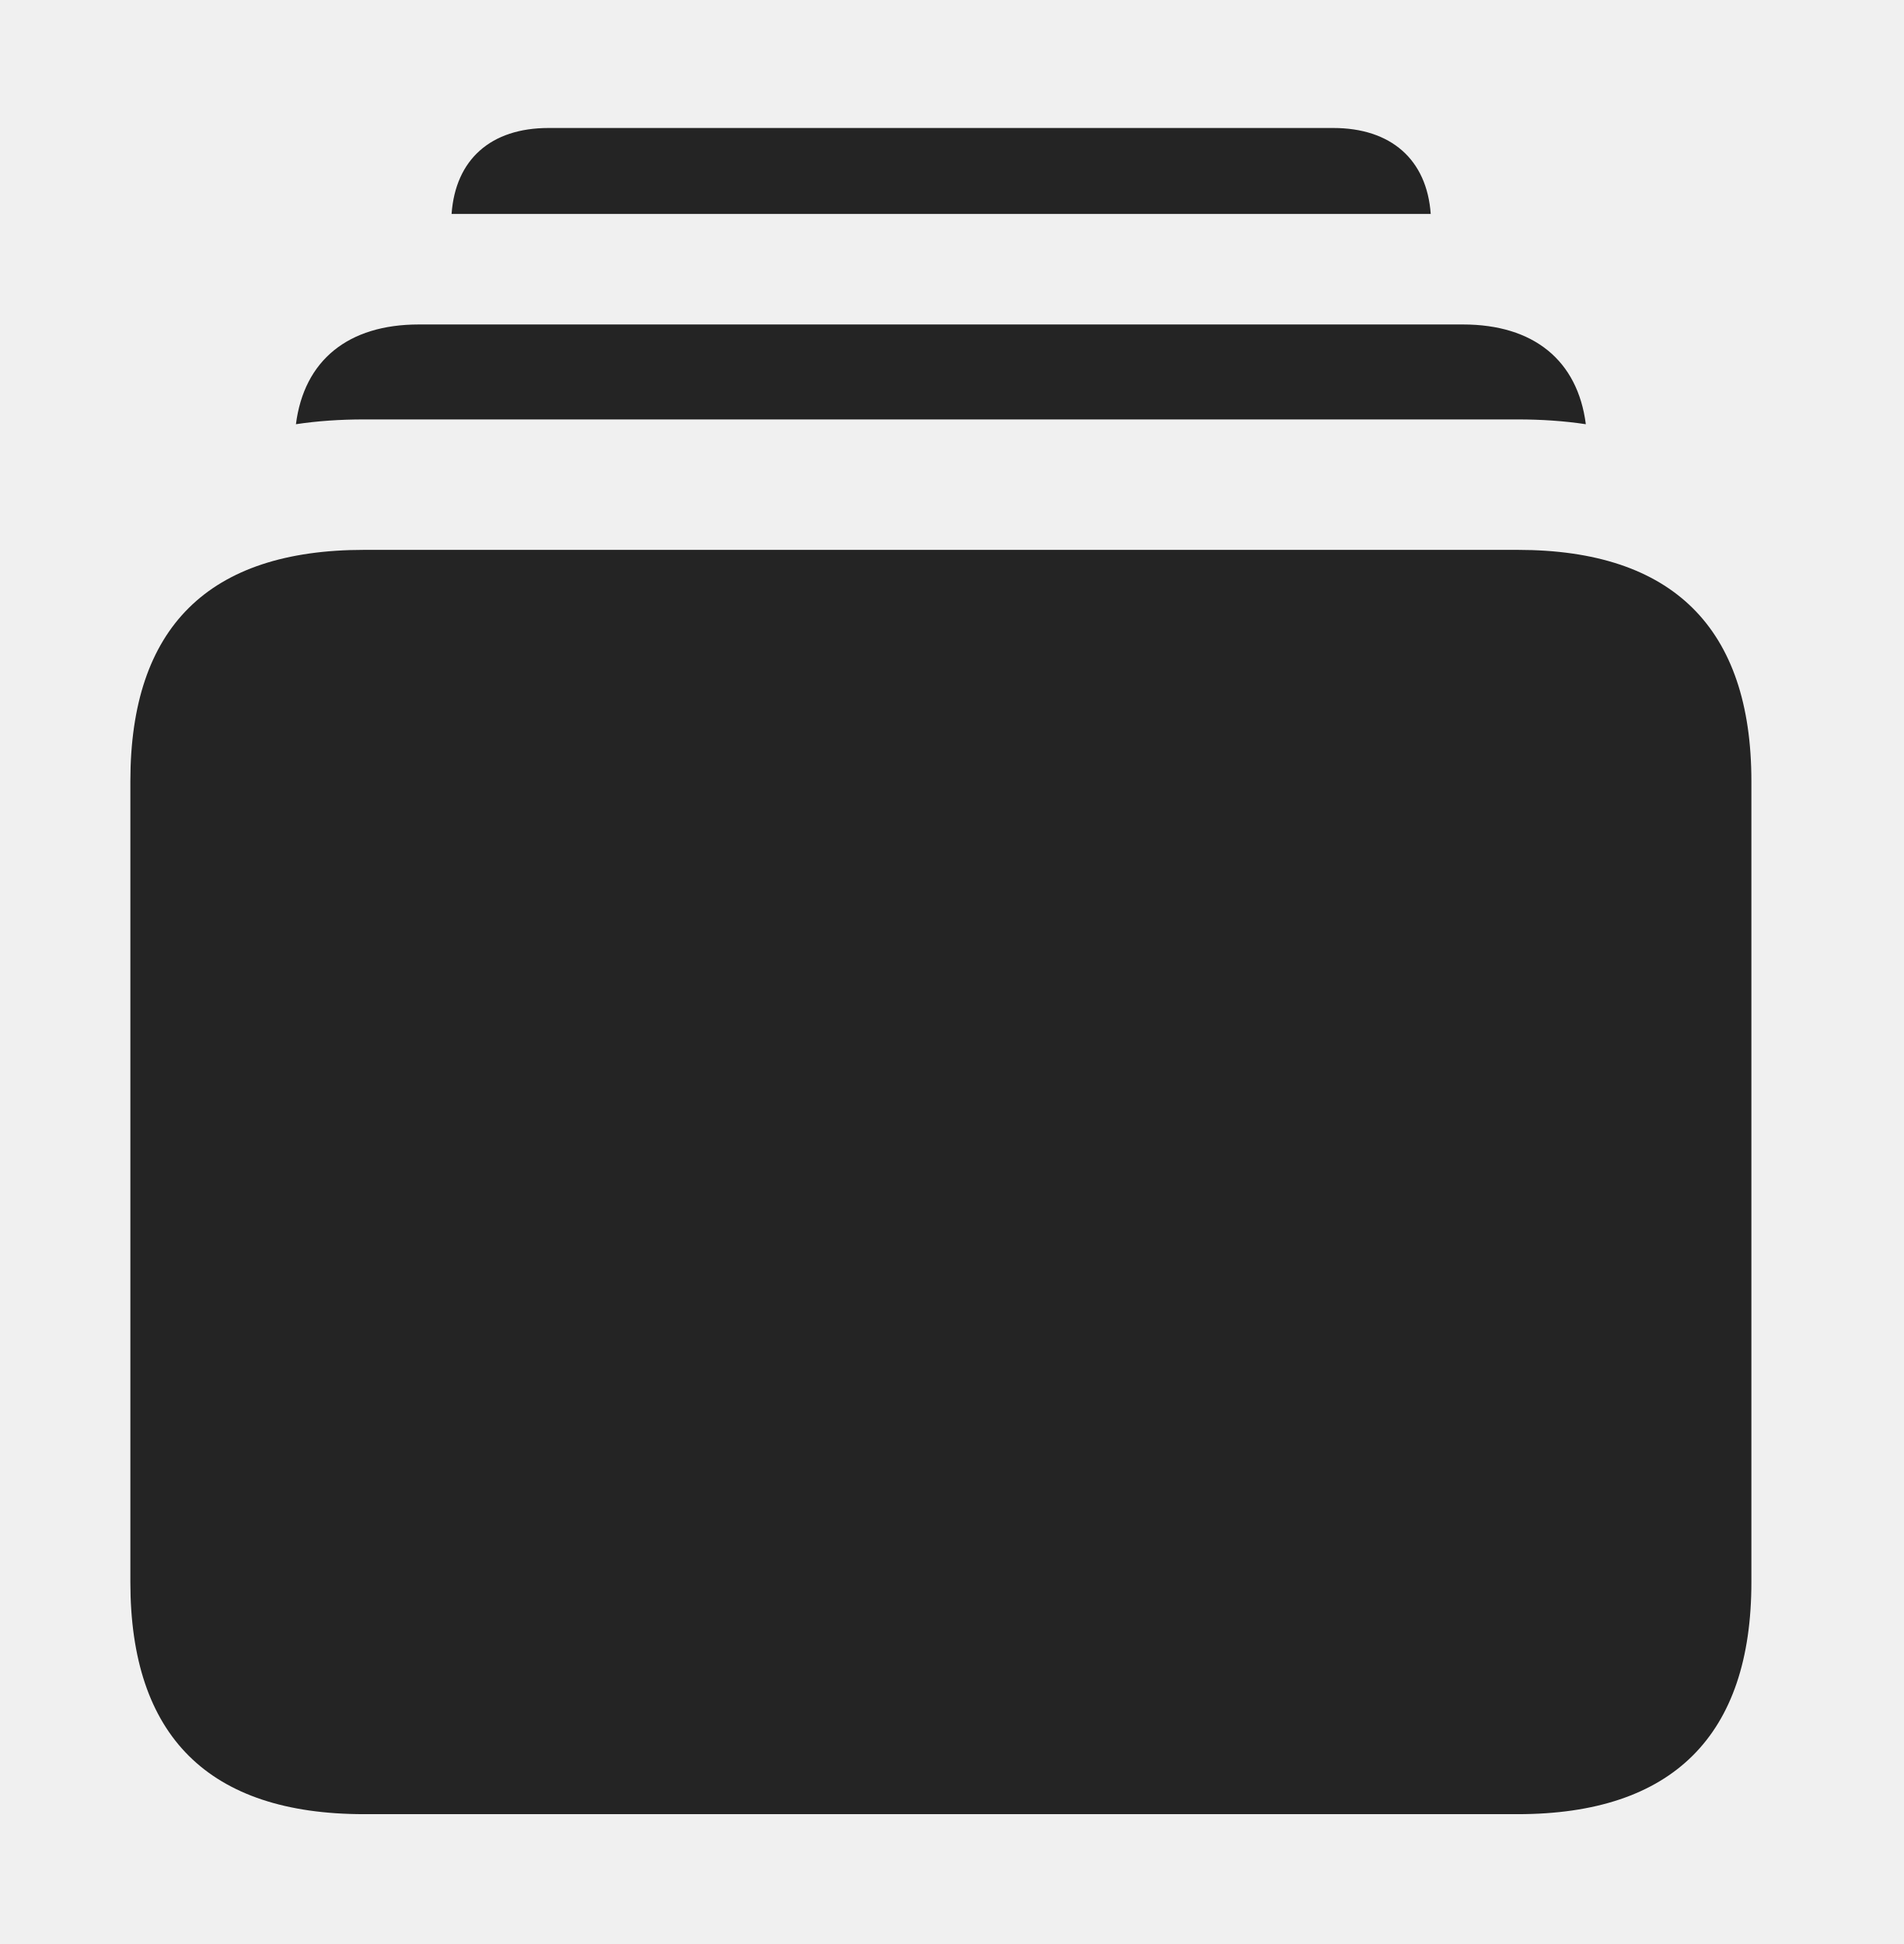
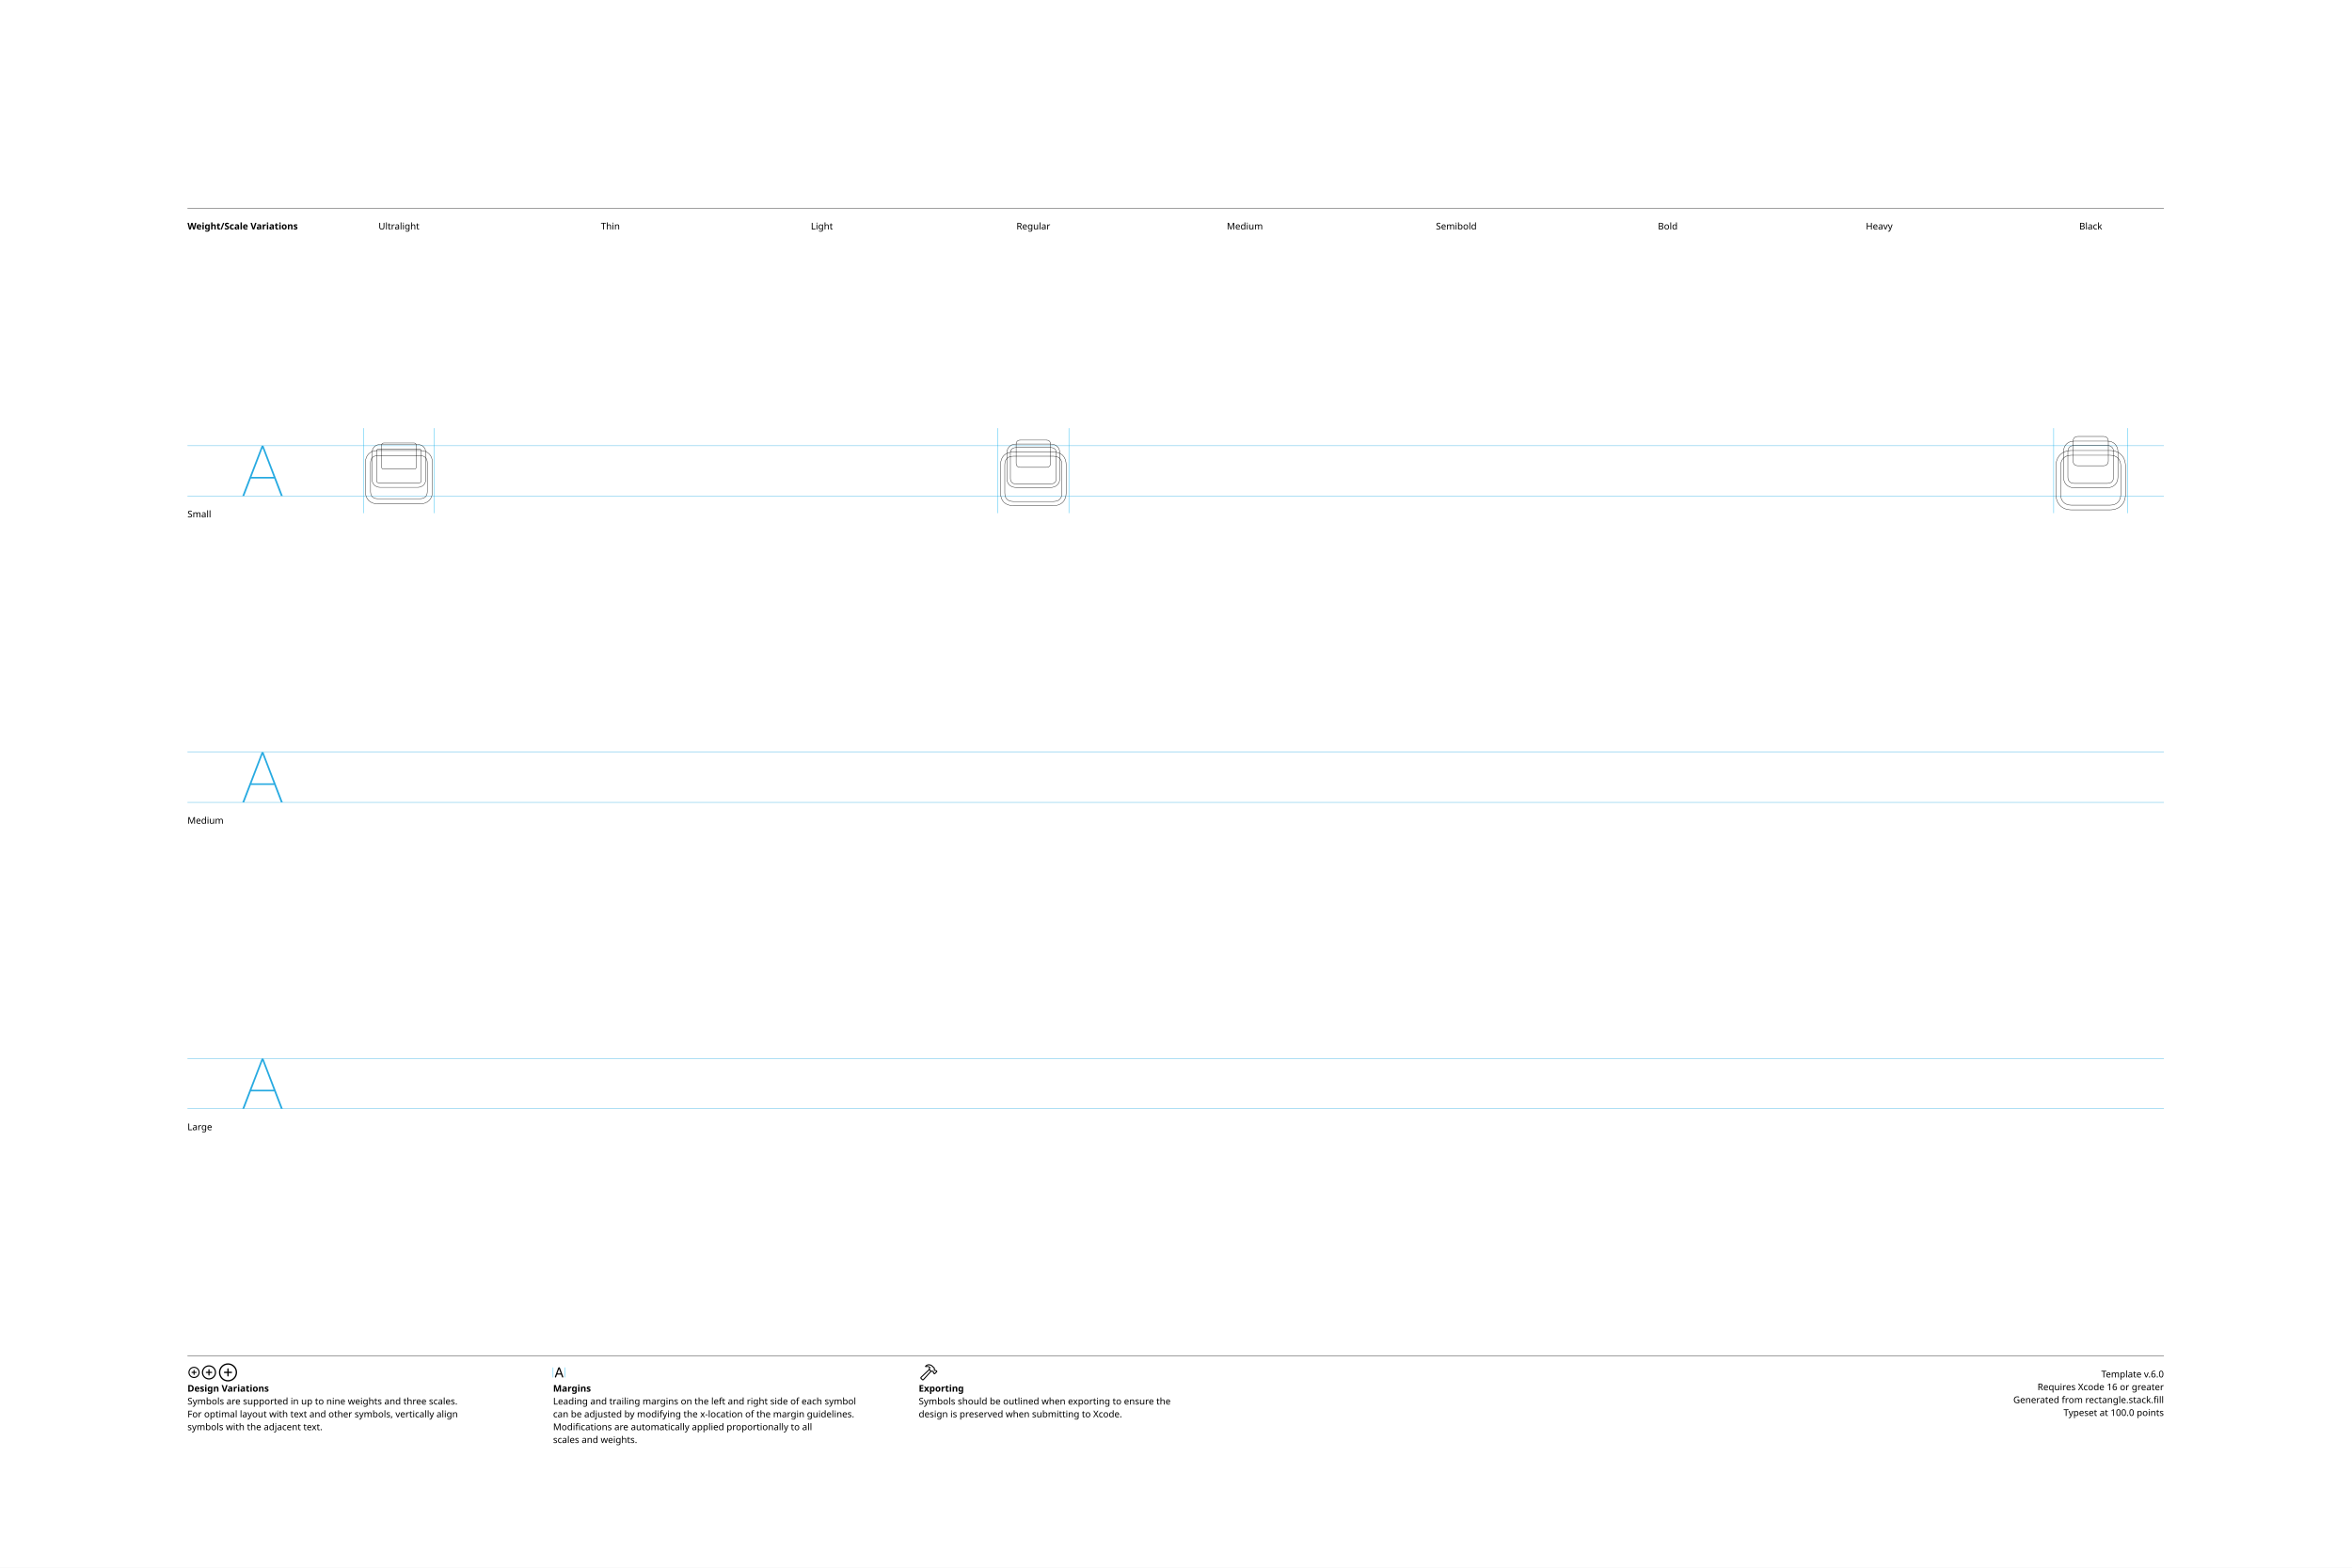
- <svg xmlns="http://www.w3.org/2000/svg" version="1.1" viewBox="0 0 30.947 31.592">
-   <g>
-     <rect height="31.592" opacity="0" width="30.947" x="0" y="0" />
-     <path d="M23.255 3.477L7.34 3.477C7.403 2.592 7.977 2.08 8.916 2.08L21.67 2.08C22.609 2.08 23.192 2.592 23.255 3.477Z" fill="black" fill-opacity="0.85" />
-     <path d="M25.776 6.894C25.426 6.841 25.055 6.816 24.668 6.816L5.918 6.816C5.531 6.816 5.16 6.841 4.81 6.894C4.943 5.855 5.659 5.273 6.807 5.273L23.779 5.273C24.927 5.273 25.643 5.856 25.776 6.894Z" fill="black" fill-opacity="0.85" />
-     <path d="M5.918 29.482L24.668 29.482C27.188 29.482 28.467 28.203 28.467 25.713L28.467 12.695C28.467 10.205 27.188 8.936 24.668 8.936L5.918 8.936C3.389 8.936 2.119 10.195 2.119 12.695L2.119 25.713C2.119 28.213 3.389 29.482 5.918 29.482Z" fill="black" fill-opacity="0.85" />
+ <svg xmlns="http://www.w3.org/2000/svg" version="1.1" viewBox="0 0 3300 2200">
+   <style>.monochrome-0 {-sfsymbols-motion-group:2;-sfsymbols-layer-tags:rectangle.stack.fill}
+ .monochrome-1 {opacity:0.0;-sfsymbols-clear-behind:true;-sfsymbols-motion-group:1;-sfsymbols-layer-tags:rectangle.stack.fill}
+ .monochrome-2 {-sfsymbols-motion-group:1;-sfsymbols-layer-tags:rectangle.stack.fill}
+ .monochrome-3 {opacity:0.0;-sfsymbols-clear-behind:true;-sfsymbols-motion-group:0;-sfsymbols-layer-tags:rectangle.stack.fill}
+ .monochrome-4 {-sfsymbols-motion-group:0;-sfsymbols-layer-tags:rectangle.stack.fill}
+ 
+ .multicolor-0:tintColor {-sfsymbols-motion-group:2;-sfsymbols-layer-tags:rectangle.stack.fill}
+ .multicolor-1:tintColor {opacity:0.0;-sfsymbols-clear-behind:true;-sfsymbols-motion-group:1;-sfsymbols-layer-tags:rectangle.stack.fill}
+ .multicolor-2:tintColor {-sfsymbols-motion-group:1;-sfsymbols-layer-tags:rectangle.stack.fill}
+ .multicolor-3:tintColor {opacity:0.0;-sfsymbols-clear-behind:true;-sfsymbols-motion-group:0;-sfsymbols-layer-tags:rectangle.stack.fill}
+ .multicolor-4:tintColor {-sfsymbols-motion-group:0;-sfsymbols-layer-tags:rectangle.stack.fill}
+ 
+ .hierarchical-0:primary {-sfsymbols-motion-group:2;-sfsymbols-layer-tags:rectangle.stack.fill}
+ .hierarchical-1:primary {opacity:0.0;-sfsymbols-clear-behind:true;-sfsymbols-motion-group:1;-sfsymbols-layer-tags:rectangle.stack.fill}
+ .hierarchical-2:primary {-sfsymbols-motion-group:1;-sfsymbols-layer-tags:rectangle.stack.fill}
+ .hierarchical-3:primary {opacity:0.0;-sfsymbols-clear-behind:true;-sfsymbols-motion-group:0;-sfsymbols-layer-tags:rectangle.stack.fill}
+ .hierarchical-4:primary {-sfsymbols-motion-group:0;-sfsymbols-layer-tags:rectangle.stack.fill}
+ 
+ .SFSymbolsPreviewWireframe {fill:none;opacity:1.0;stroke:black;stroke-width:0.5}
+ </style>
+   <g id="Notes">
+     <rect height="2200" id="artboard" style="fill:white;opacity:1" width="3300" x="0" y="0" />
+     <line style="fill:none;stroke:black;opacity:1;stroke-width:0.5;" x1="263" x2="3036" y1="292" y2="292" />
+     <text style="stroke:none;fill:black;font-family:sans-serif;font-size:13;font-weight:bold;" transform="matrix(1 0 0 1 263 322)">Weight/Scale Variations</text>
+     <text style="stroke:none;fill:black;font-family:sans-serif;font-size:13;text-anchor:middle;" transform="matrix(1 0 0 1 559.711 322)">Ultralight</text>
+     <text style="stroke:none;fill:black;font-family:sans-serif;font-size:13;text-anchor:middle;" transform="matrix(1 0 0 1 856.422 322)">Thin</text>
+     <text style="stroke:none;fill:black;font-family:sans-serif;font-size:13;text-anchor:middle;" transform="matrix(1 0 0 1 1153.13 322)">Light</text>
+     <text style="stroke:none;fill:black;font-family:sans-serif;font-size:13;text-anchor:middle;" transform="matrix(1 0 0 1 1449.84 322)">Regular</text>
+     <text style="stroke:none;fill:black;font-family:sans-serif;font-size:13;text-anchor:middle;" transform="matrix(1 0 0 1 1746.56 322)">Medium</text>
+     <text style="stroke:none;fill:black;font-family:sans-serif;font-size:13;text-anchor:middle;" transform="matrix(1 0 0 1 2043.27 322)">Semibold</text>
+     <text style="stroke:none;fill:black;font-family:sans-serif;font-size:13;text-anchor:middle;" transform="matrix(1 0 0 1 2339.98 322)">Bold</text>
+     <text style="stroke:none;fill:black;font-family:sans-serif;font-size:13;text-anchor:middle;" transform="matrix(1 0 0 1 2636.69 322)">Heavy</text>
+     <text style="stroke:none;fill:black;font-family:sans-serif;font-size:13;text-anchor:middle;" transform="matrix(1 0 0 1 2933.4 322)">Black</text>
+     <line style="fill:none;stroke:black;opacity:1;stroke-width:0.5;" x1="263" x2="3036" y1="1903" y2="1903" />
+     <g transform="matrix(0.2 0 0 0.2 263 1933)">
+       <path d="m46.24 4.15c21.777 0 39.453-17.627 39.453-39.404s-17.676-39.404-39.453-39.404c-21.729 0-39.404 17.627-39.404 39.404s17.676 39.404 39.404 39.404Zm0-7.422c-17.676 0-31.934-14.307-31.934-31.982s14.258-31.982 31.934-31.982 31.982 14.307 31.982 31.982-14.307 31.982-31.982 31.982Zm-17.969-31.982c0 2.148 1.514 3.613 3.76 3.613h10.498v10.596c0 2.197 1.465 3.711 3.613 3.711 2.246 0 3.711-1.514 3.711-3.711v-10.596h10.596c2.197 0 3.711-1.465 3.711-3.613 0-2.197-1.514-3.711-3.711-3.711h-10.596v-10.547c0-2.246-1.465-3.76-3.711-3.76-2.148 0-3.613 1.514-3.613 3.76v10.547h-10.498c-2.246 0-3.76 1.514-3.76 3.711Z" />
+     </g>
+     <g transform="matrix(0.2 0 0 0.2 281.506 1933)">
+       <path d="m58.545 14.551c27.49 0 49.805-22.314 49.805-49.805s-22.314-49.805-49.805-49.805-49.805 22.314-49.805 49.805 22.314 49.805 49.805 49.805Zm0-8.301c-22.949 0-41.504-18.555-41.504-41.504s18.555-41.504 41.504-41.504 41.504 18.555 41.504 41.504-18.555 41.504-41.504 41.504Zm-22.656-41.504c0 2.393 1.66 4.004 4.15 4.004h14.355v14.404c0 2.441 1.66 4.15 4.053 4.15 2.441 0 4.15-1.66 4.15-4.15v-14.404h14.404c2.441 0 4.15-1.611 4.15-4.004 0-2.441-1.709-4.15-4.15-4.15h-14.404v-14.355c0-2.49-1.709-4.199-4.15-4.199-2.393 0-4.053 1.709-4.053 4.199v14.355h-14.355c-2.49 0-4.15 1.709-4.15 4.15Z" />
+     </g>
+     <g transform="matrix(0.2 0 0 0.2 304.924 1933)">
+       <path d="m74.853 28.32c35.107 0 63.623-28.467 63.623-63.574s-28.516-63.623-63.623-63.623-63.574 28.516-63.574 63.623 28.467 63.574 63.574 63.574Zm0-9.082c-30.127 0-54.492-24.365-54.492-54.492s24.365-54.492 54.492-54.492 54.492 24.365 54.492 54.492-24.365 54.492-54.492 54.492Zm-28.857-54.492c0 2.588 1.855 4.395 4.59 4.395h19.727v19.775c0 2.686 1.855 4.59 4.443 4.59 2.686 0 4.541-1.855 4.541-4.59v-19.775h19.775c2.686 0 4.59-1.807 4.59-4.395 0-2.734-1.855-4.59-4.59-4.59h-19.775v-19.727c0-2.734-1.855-4.639-4.541-4.639-2.588 0-4.443 1.904-4.443 4.639v19.727h-19.727c-2.734 0-4.59 1.855-4.59 4.59Z" />
+     </g>
+     <text style="stroke:none;fill:black;font-family:sans-serif;font-size:13;font-weight:bold;" transform="matrix(1 0 0 1 263 1953)">Design Variations</text>
+     <text style="stroke:none;fill:black;font-family:sans-serif;font-size:13;" transform="matrix(1 0 0 1 263 1971)">Symbols are supported in up to nine weights and three scales.</text>
+     <text style="stroke:none;fill:black;font-family:sans-serif;font-size:13;" transform="matrix(1 0 0 1 263 1989)">For optimal layout with text and other symbols, vertically align</text>
+     <text style="stroke:none;fill:black;font-family:sans-serif;font-size:13;" transform="matrix(1 0 0 1 263 2007)">symbols with the adjacent text.</text>
+     <line style="fill:none;stroke:#00AEEF;stroke-width:0.5;opacity:1.0;" x1="776" x2="776" y1="1919" y2="1933" />
+     <g transform="matrix(0.2 0 0 0.2 776 1933)">
+       <path d="m16.553 0.781c2.588 0 3.857-0.977 4.785-3.711l6.299-17.236h28.809l6.299 17.236c0.928 2.734 2.197 3.711 4.736 3.711 2.588 0 4.248-1.562 4.248-4.004 0-0.83-0.146-1.611-0.537-2.637l-22.9-60.986c-1.123-2.979-3.125-4.492-6.25-4.492-3.027 0-5.078 1.465-6.152 4.443l-22.9 61.084c-0.391 1.025-0.537 1.807-0.537 2.637 0 2.441 1.562 3.955 4.102 3.955Zm13.477-28.369 11.865-32.861h0.244l11.865 32.861Z" />
+     </g>
+     <line style="fill:none;stroke:#00AEEF;stroke-width:0.5;opacity:1.0;" x1="792.836" x2="792.836" y1="1919" y2="1933" />
+     <text style="stroke:none;fill:black;font-family:sans-serif;font-size:13;font-weight:bold;" transform="matrix(1 0 0 1 776 1953)">Margins</text>
+     <text style="stroke:none;fill:black;font-family:sans-serif;font-size:13;" transform="matrix(1 0 0 1 776 1971)">Leading and trailing margins on the left and right side of each symbol</text>
+     <text style="stroke:none;fill:black;font-family:sans-serif;font-size:13;" transform="matrix(1 0 0 1 776 1989)">can be adjusted by modifying the x-location of the margin guidelines.</text>
+     <text style="stroke:none;fill:black;font-family:sans-serif;font-size:13;" transform="matrix(1 0 0 1 776 2007)">Modifications are automatically applied proportionally to all</text>
+     <text style="stroke:none;fill:black;font-family:sans-serif;font-size:13;" transform="matrix(1 0 0 1 776 2025)">scales and weights.</text>
+     <g transform="matrix(0.2 0 0 0.2 1289 1933)">
+       <path d="m14.209 9.326 8.496 8.545c4.297 4.346 9.229 4.053 13.867-1.074l53.467-58.935-4.834-4.883-53.076 58.398c-1.758 2.002-3.418 2.49-5.762 0.146l-5.859-5.811c-2.344-2.295-1.807-4.004 0.195-5.811l57.373-54.004-4.883-4.834-57.959 54.443c-4.932 4.59-5.322 9.473-1.025 13.818Zm32.08-90.967c-2.1 2.051-2.246 4.932-1.074 6.885 1.172 1.807 3.467 2.979 6.689 2.148 7.324-1.709 14.941-2.002 22.07 2.686l-2.93 7.275c-1.709 4.15-0.83 7.08 1.855 9.814l11.475 11.572c2.441 2.441 4.492 2.539 7.324 2.051l5.322-0.977 3.32 3.369-0.195 2.783c-0.195 2.49 0.439 4.395 2.881 6.787l3.809 3.711c2.393 2.393 5.469 2.539 7.812 0.195l14.551-14.6c2.344-2.344 2.246-5.322-0.146-7.715l-3.857-3.809c-2.393-2.393-4.248-3.174-6.641-2.979l-2.881 0.244-3.223-3.174 1.221-5.615c0.635-2.832-0.146-5.029-3.076-7.959l-10.986-10.938c-16.699-16.602-38.867-16.211-53.32-1.758Zm7.471 1.855c12.158-8.887 28.613-7.373 39.746 3.76l12.158 12.06c1.172 1.172 1.367 2.1 1.025 3.809l-1.611 7.422 7.52 7.422 4.932-0.293c1.27-0.049 1.66 0.049 2.637 1.025l2.881 2.881-12.207 12.207-2.881-2.881c-0.977-0.977-1.123-1.367-1.074-2.686l0.342-4.883-7.471-7.422-7.617 1.27c-1.611 0.342-2.344 0.195-3.564-0.977l-10.01-10.01c-1.27-1.172-1.416-2.002-0.635-3.857l4.395-10.449c-7.812-7.275-17.969-10.4-28.125-7.422-0.781 0.195-1.074-0.439-0.439-0.977Z" />
+     </g>
+     <text style="stroke:none;fill:black;font-family:sans-serif;font-size:13;font-weight:bold;" transform="matrix(1 0 0 1 1289 1953)">Exporting</text>
+     <text style="stroke:none;fill:black;font-family:sans-serif;font-size:13;" transform="matrix(1 0 0 1 1289 1971)">Symbols should be outlined when exporting to ensure the</text>
+     <text style="stroke:none;fill:black;font-family:sans-serif;font-size:13;" transform="matrix(1 0 0 1 1289 1989)">design is preserved when submitting to Xcode.</text>
+     <text id="template-version" style="stroke:none;fill:black;font-family:sans-serif;font-size:13;text-anchor:end;" transform="matrix(1 0 0 1 3036 1933)">Template v.6.0</text>
+     <text style="stroke:none;fill:black;font-family:sans-serif;font-size:13;text-anchor:end;" transform="matrix(1 0 0 1 3036 1951)">Requires Xcode 16 or greater</text>
+     <text id="descriptive-name" style="stroke:none;fill:black;font-family:sans-serif;font-size:13;text-anchor:end;" transform="matrix(1 0 0 1 3036 1969)">Generated from rectangle.stack.fill</text>
+     <text style="stroke:none;fill:black;font-family:sans-serif;font-size:13;text-anchor:end;" transform="matrix(1 0 0 1 3036 1987)">Typeset at 100.0 points</text>
+     <text style="stroke:none;fill:black;font-family:sans-serif;font-size:13;" transform="matrix(1 0 0 1 263 726)">Small</text>
+     <text style="stroke:none;fill:black;font-family:sans-serif;font-size:13;" transform="matrix(1 0 0 1 263 1156)">Medium</text>
+     <text style="stroke:none;fill:black;font-family:sans-serif;font-size:13;" transform="matrix(1 0 0 1 263 1586)">Large</text>
+   </g>
+   <g id="Guides">
+     <g id="H-reference" style="fill:#27AAE1;stroke:none;" transform="matrix(1 0 0 1 339 696)">
+       <path d="M0.994 0L3.638 0L29.328-67.132L30.03-67.132L30.03-70.459L28.123-70.459ZM11.688-24.48L46.981-24.48L46.231-26.729L12.438-26.729ZM55.12 0L57.764 0L30.638-70.459L29.433-70.459L29.433-67.132Z" />
+     </g>
+     <line id="Baseline-S" style="fill:none;stroke:#27AAE1;opacity:1;stroke-width:0.5;" x1="263" x2="3036" y1="696" y2="696" />
+     <line id="Capline-S" style="fill:none;stroke:#27AAE1;opacity:1;stroke-width:0.5;" x1="263" x2="3036" y1="625.541" y2="625.541" />
+     <g id="H-reference" style="fill:#27AAE1;stroke:none;" transform="matrix(1 0 0 1 339 1126)">
+       <path d="M0.994 0L3.638 0L29.328-67.132L30.03-67.132L30.03-70.459L28.123-70.459ZM11.688-24.48L46.981-24.48L46.231-26.729L12.438-26.729ZM55.12 0L57.764 0L30.638-70.459L29.433-70.459L29.433-67.132Z" />
+     </g>
+     <line id="Baseline-M" style="fill:none;stroke:#27AAE1;opacity:1;stroke-width:0.5;" x1="263" x2="3036" y1="1126" y2="1126" />
+     <line id="Capline-M" style="fill:none;stroke:#27AAE1;opacity:1;stroke-width:0.5;" x1="263" x2="3036" y1="1055.54" y2="1055.54" />
+     <g id="H-reference" style="fill:#27AAE1;stroke:none;" transform="matrix(1 0 0 1 339 1556)">
+       <path d="M0.994 0L3.638 0L29.328-67.132L30.03-67.132L30.03-70.459L28.123-70.459ZM11.688-24.48L46.981-24.48L46.231-26.729L12.438-26.729ZM55.12 0L57.764 0L30.638-70.459L29.433-70.459L29.433-67.132Z" />
+     </g>
+     <line id="Baseline-L" style="fill:none;stroke:#27AAE1;opacity:1;stroke-width:0.5;" x1="263" x2="3036" y1="1556" y2="1556" />
+     <line id="Capline-L" style="fill:none;stroke:#27AAE1;opacity:1;stroke-width:0.5;" x1="263" x2="3036" y1="1485.54" y2="1485.54" />
+     <line id="right-margin-Black-S" style="fill:none;stroke:#00AEEF;stroke-width:0.5;opacity:1.0;" x1="2985.35" x2="2985.35" y1="600.785" y2="720.121" />
+     <line id="left-margin-Black-S" style="fill:none;stroke:#00AEEF;stroke-width:0.5;opacity:1.0;" x1="2881.45" x2="2881.45" y1="600.785" y2="720.121" />
+     <line id="right-margin-Regular-S" style="fill:none;stroke:#00AEEF;stroke-width:0.5;opacity:1.0;" x1="1499.7" x2="1499.7" y1="600.785" y2="720.121" />
+     <line id="left-margin-Regular-S" style="fill:none;stroke:#00AEEF;stroke-width:0.5;opacity:1.0;" x1="1399.99" x2="1399.99" y1="600.785" y2="720.121" />
+     <line id="right-margin-Ultralight-S" style="fill:none;stroke:#00AEEF;stroke-width:0.5;opacity:1.0;" x1="609.269" x2="609.269" y1="600.785" y2="720.121" />
+     <line id="left-margin-Ultralight-S" style="fill:none;stroke:#00AEEF;stroke-width:0.5;opacity:1.0;" x1="510.153" x2="510.153" y1="600.785" y2="720.121" />
+   </g>
+   <g id="Symbols">
+     <g id="Black-S" transform="matrix(1 0 0 1 2881.45 696)">
+       <path class="monochrome-0 multicolor-0:tintColor hierarchical-0:primary SFSymbolsPreviewWireframe" d="M33.935-42.432L69.971-42.432C74.121-42.432 76.66-45.02 76.66-49.121L76.66-76.807C76.66-80.957 74.121-83.496 69.971-83.496L33.935-83.496C29.785-83.496 27.246-80.957 27.246-76.807L27.246-49.121C27.246-45.02 29.785-42.432 33.935-42.432Z" />
+       <path class="monochrome-1 multicolor-1:tintColor hierarchical-1:primary SFSymbolsPreviewWireframe" d="M28.564-11.523L75.342-11.523C84.033-11.523 90.088-17.578 90.088-26.27L90.088-62.207C90.088-70.898 84.033-76.953 75.342-76.953L28.564-76.953C19.873-76.953 13.818-70.898 13.818-62.207L13.818-26.27C13.818-17.578 19.873-11.523 28.564-11.523Z" />
+       <path class="monochrome-2 multicolor-2:tintColor hierarchical-2:primary SFSymbolsPreviewWireframe" d="M28.564-17.627L75.342-17.627C80.664-17.627 83.984-20.947 83.984-26.27L83.984-62.207C83.984-67.529 80.664-70.85 75.342-70.85L28.564-70.85C23.242-70.85 19.922-67.529 19.922-62.207L19.922-26.27C19.922-20.947 23.242-17.627 28.564-17.627Z" />
+       <path class="monochrome-3 multicolor-3:tintColor hierarchical-3:primary SFSymbolsPreviewWireframe" d="M25 19.531L78.906 19.531C92.139 19.531 100.732 10.938 100.732-2.295L100.732-41.943C100.732-55.176 92.139-63.77 78.906-63.77L25-63.77C11.768-63.77 3.174-55.176 3.174-41.943L3.174-2.295C3.174 10.938 11.768 19.531 25 19.531Z" />
+       <path class="monochrome-4 multicolor-4:tintColor hierarchical-4:primary SFSymbolsPreviewWireframe" d="M25 12.94L78.906 12.94C88.477 12.94 94.141 7.275 94.141-2.295L94.141-41.943C94.141-51.514 88.477-57.178 78.906-57.178L25-57.178C15.43-57.178 9.766-51.514 9.766-41.943L9.766-2.295C9.766 7.275 15.43 12.94 25 12.94Z" />
+     </g>
+     <g id="Regular-S" transform="matrix(1 0 0 1 1399.99 696)">
+       <path class="monochrome-0 multicolor-0:tintColor hierarchical-0:primary SFSymbolsPreviewWireframe" d="M31.641-40.137L68.066-40.137C71.826-40.137 73.975-42.236 73.975-45.947L73.975-72.559C73.975-76.269 71.826-78.369 68.066-78.369L31.641-78.369C27.881-78.369 25.732-76.269 25.732-72.559L25.732-45.947C25.732-42.236 27.881-40.137 31.641-40.137Z" />
+       <path class="monochrome-1 multicolor-1:tintColor hierarchical-1:primary SFSymbolsPreviewWireframe" d="M25.684-11.914L74.072-11.914C81.885-11.914 87.012-16.943 87.012-24.707L87.012-60.059C87.012-67.871 81.885-72.852 74.072-72.852L25.684-72.852C17.822-72.852 12.744-67.871 12.744-60.059L12.744-24.707C12.744-16.943 17.822-11.914 25.684-11.914Z" />
+       <path class="monochrome-2 multicolor-2:tintColor hierarchical-2:primary SFSymbolsPreviewWireframe" d="M25.537-16.895L74.17-16.895C79.199-16.895 82.031-19.678 82.031-24.609L82.031-60.156C82.031-65.137 79.199-67.92 74.17-67.92L25.537-67.92C20.508-67.92 17.676-65.137 17.676-60.156L17.676-24.609C17.676-19.678 20.508-16.895 25.537-16.895Z" />
+       <path class="monochrome-3 multicolor-3:tintColor hierarchical-3:primary SFSymbolsPreviewWireframe" d="M22.217 13.721L77.539 13.721C89.111 13.721 95.898 7.031 95.898-4.492L95.898-43.555C95.898-55.029 89.111-61.719 77.539-61.719L22.217-61.719C10.596-61.719 3.809-55.029 3.809-43.555L3.809-4.492C3.809 7.031 10.596 13.721 22.217 13.721Z" />
+       <path class="monochrome-4 multicolor-4:tintColor hierarchical-4:primary SFSymbolsPreviewWireframe" d="M22.217 7.764L77.539 7.764C85.84 7.764 89.99 3.711 89.99-4.492L89.99-43.555C89.99-51.709 85.84-55.81 77.539-55.81L22.217-55.81C13.867-55.81 9.766-51.758 9.766-43.555L9.766-4.492C9.766 3.711 13.867 7.764 22.217 7.764Z" />
+     </g>
+     <g id="Ultralight-S" transform="matrix(1 0 0 1 510.153 696)">
+       <path class="monochrome-0 multicolor-0:tintColor hierarchical-0:primary SFSymbolsPreviewWireframe" d="M28.235-37.594L70.882-37.594C72.598-37.594 73.838-38.785 73.838-40.498L73.838-71.378C73.838-73.091 72.598-74.328 70.882-74.328L28.235-74.328C26.519-74.328 25.278-73.091 25.278-71.378L25.278-40.498C25.278-38.785 26.519-37.594 28.235-37.594Z" />
+       <path class="monochrome-1 multicolor-1:tintColor hierarchical-1:primary SFSymbolsPreviewWireframe" d="M23.141-12.096L75.98-12.096C82.52-12.096 87.239-16.807 87.239-23.345L87.239-60.921C87.239-67.508 82.52-72.216 75.98-72.216L23.141-72.216C16.596-72.216 11.881-67.508 11.881-60.921L11.881-23.345C11.881-16.807 16.596-12.096 23.141-12.096Z" />
+       <path class="monochrome-2 multicolor-2:tintColor hierarchical-2:primary SFSymbolsPreviewWireframe" d="M21.314-18.393L77.803-18.393C79.744-18.393 80.941-19.587 80.941-21.521L80.941-62.79C80.941-64.728 79.744-65.922 77.803-65.922L21.314-65.922C19.373-65.922 18.175-64.728 18.175-62.79L18.175-21.521C18.175-19.587 19.373-18.393 21.314-18.393Z" />
+       <path class="monochrome-3 multicolor-3:tintColor hierarchical-3:primary SFSymbolsPreviewWireframe" d="M19.719 11.087L79.401 11.087C89.929 11.087 96.625 4.307 96.625-6.172L96.625-46.506C96.625-56.982 89.929-63.762 79.401-63.762L19.719-63.762C9.188-63.762 2.492-57.073 2.492-46.506L2.492-6.172C2.492 4.397 9.188 11.087 19.719 11.087Z" />
+       <path class="monochrome-4 multicolor-4:tintColor hierarchical-4:primary SFSymbolsPreviewWireframe" d="M19.719 3.813L79.401 3.813C85.931 3.813 89.355 0.26 89.355-6.172L89.355-46.506C89.355-52.98 85.931-56.492 79.401-56.492L19.719-56.492C13.186-56.492 9.766-53.075 9.766-46.506L9.766-6.172C9.766 0.351 13.186 3.813 19.719 3.813Z" />
+     </g>
  </g>
</svg>
